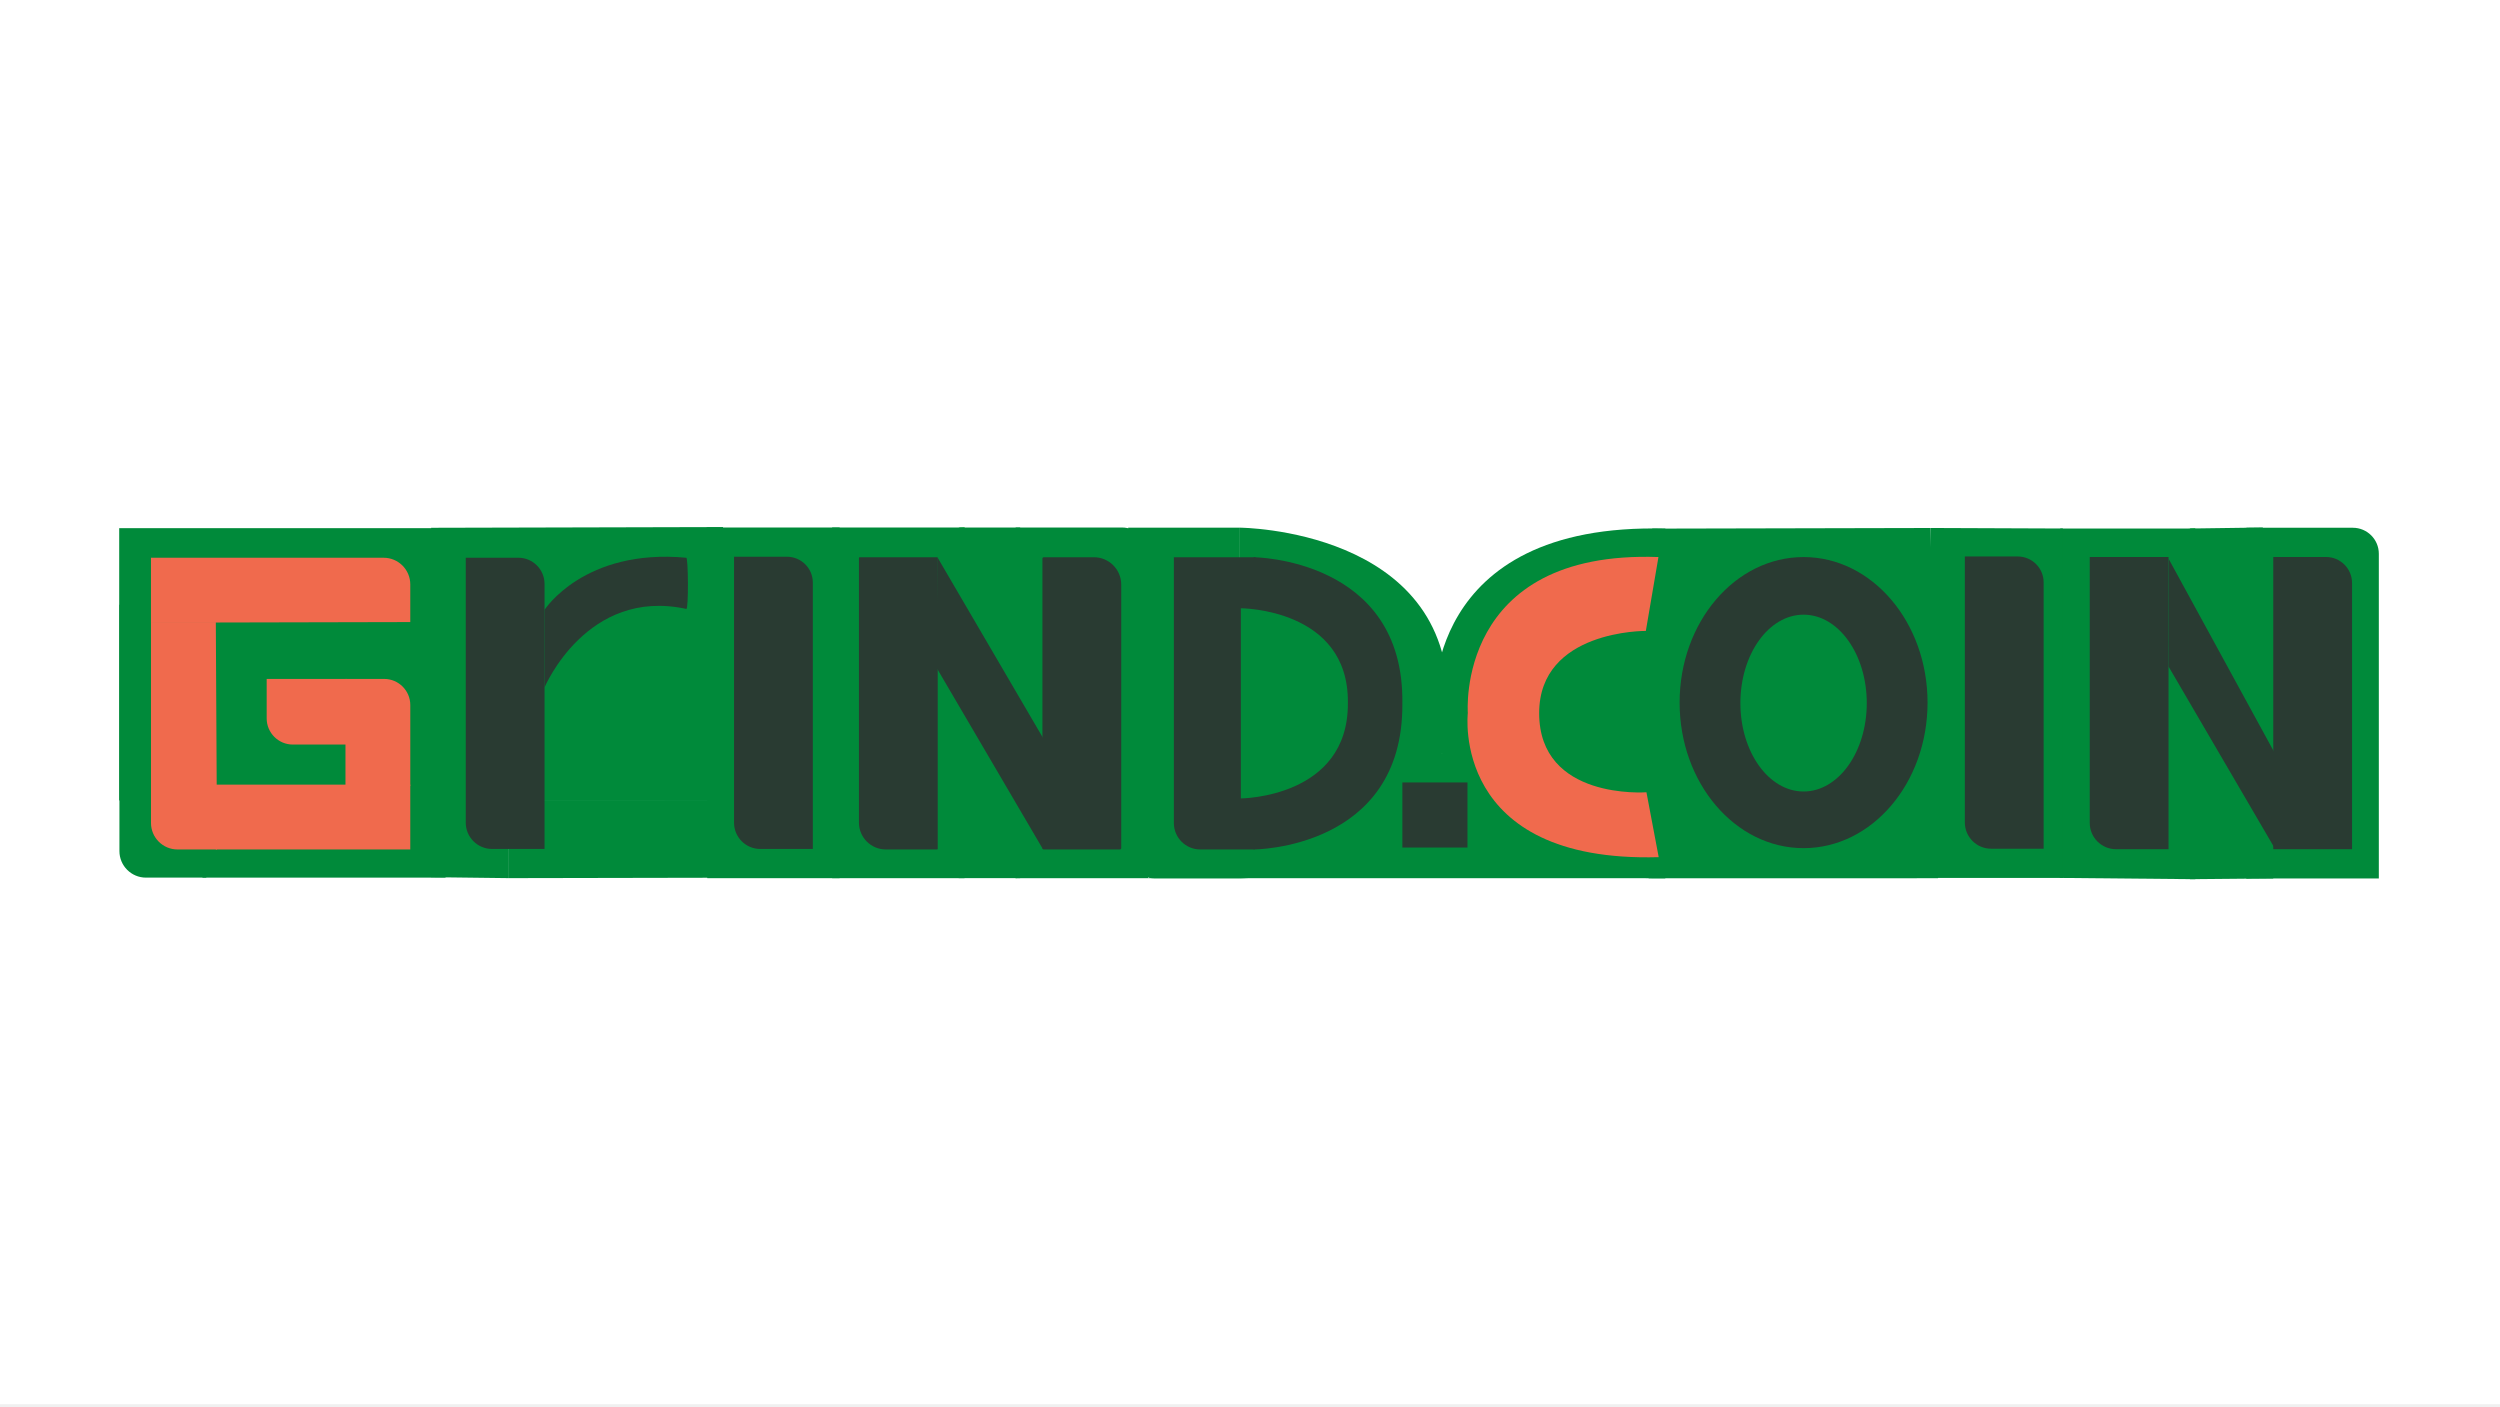
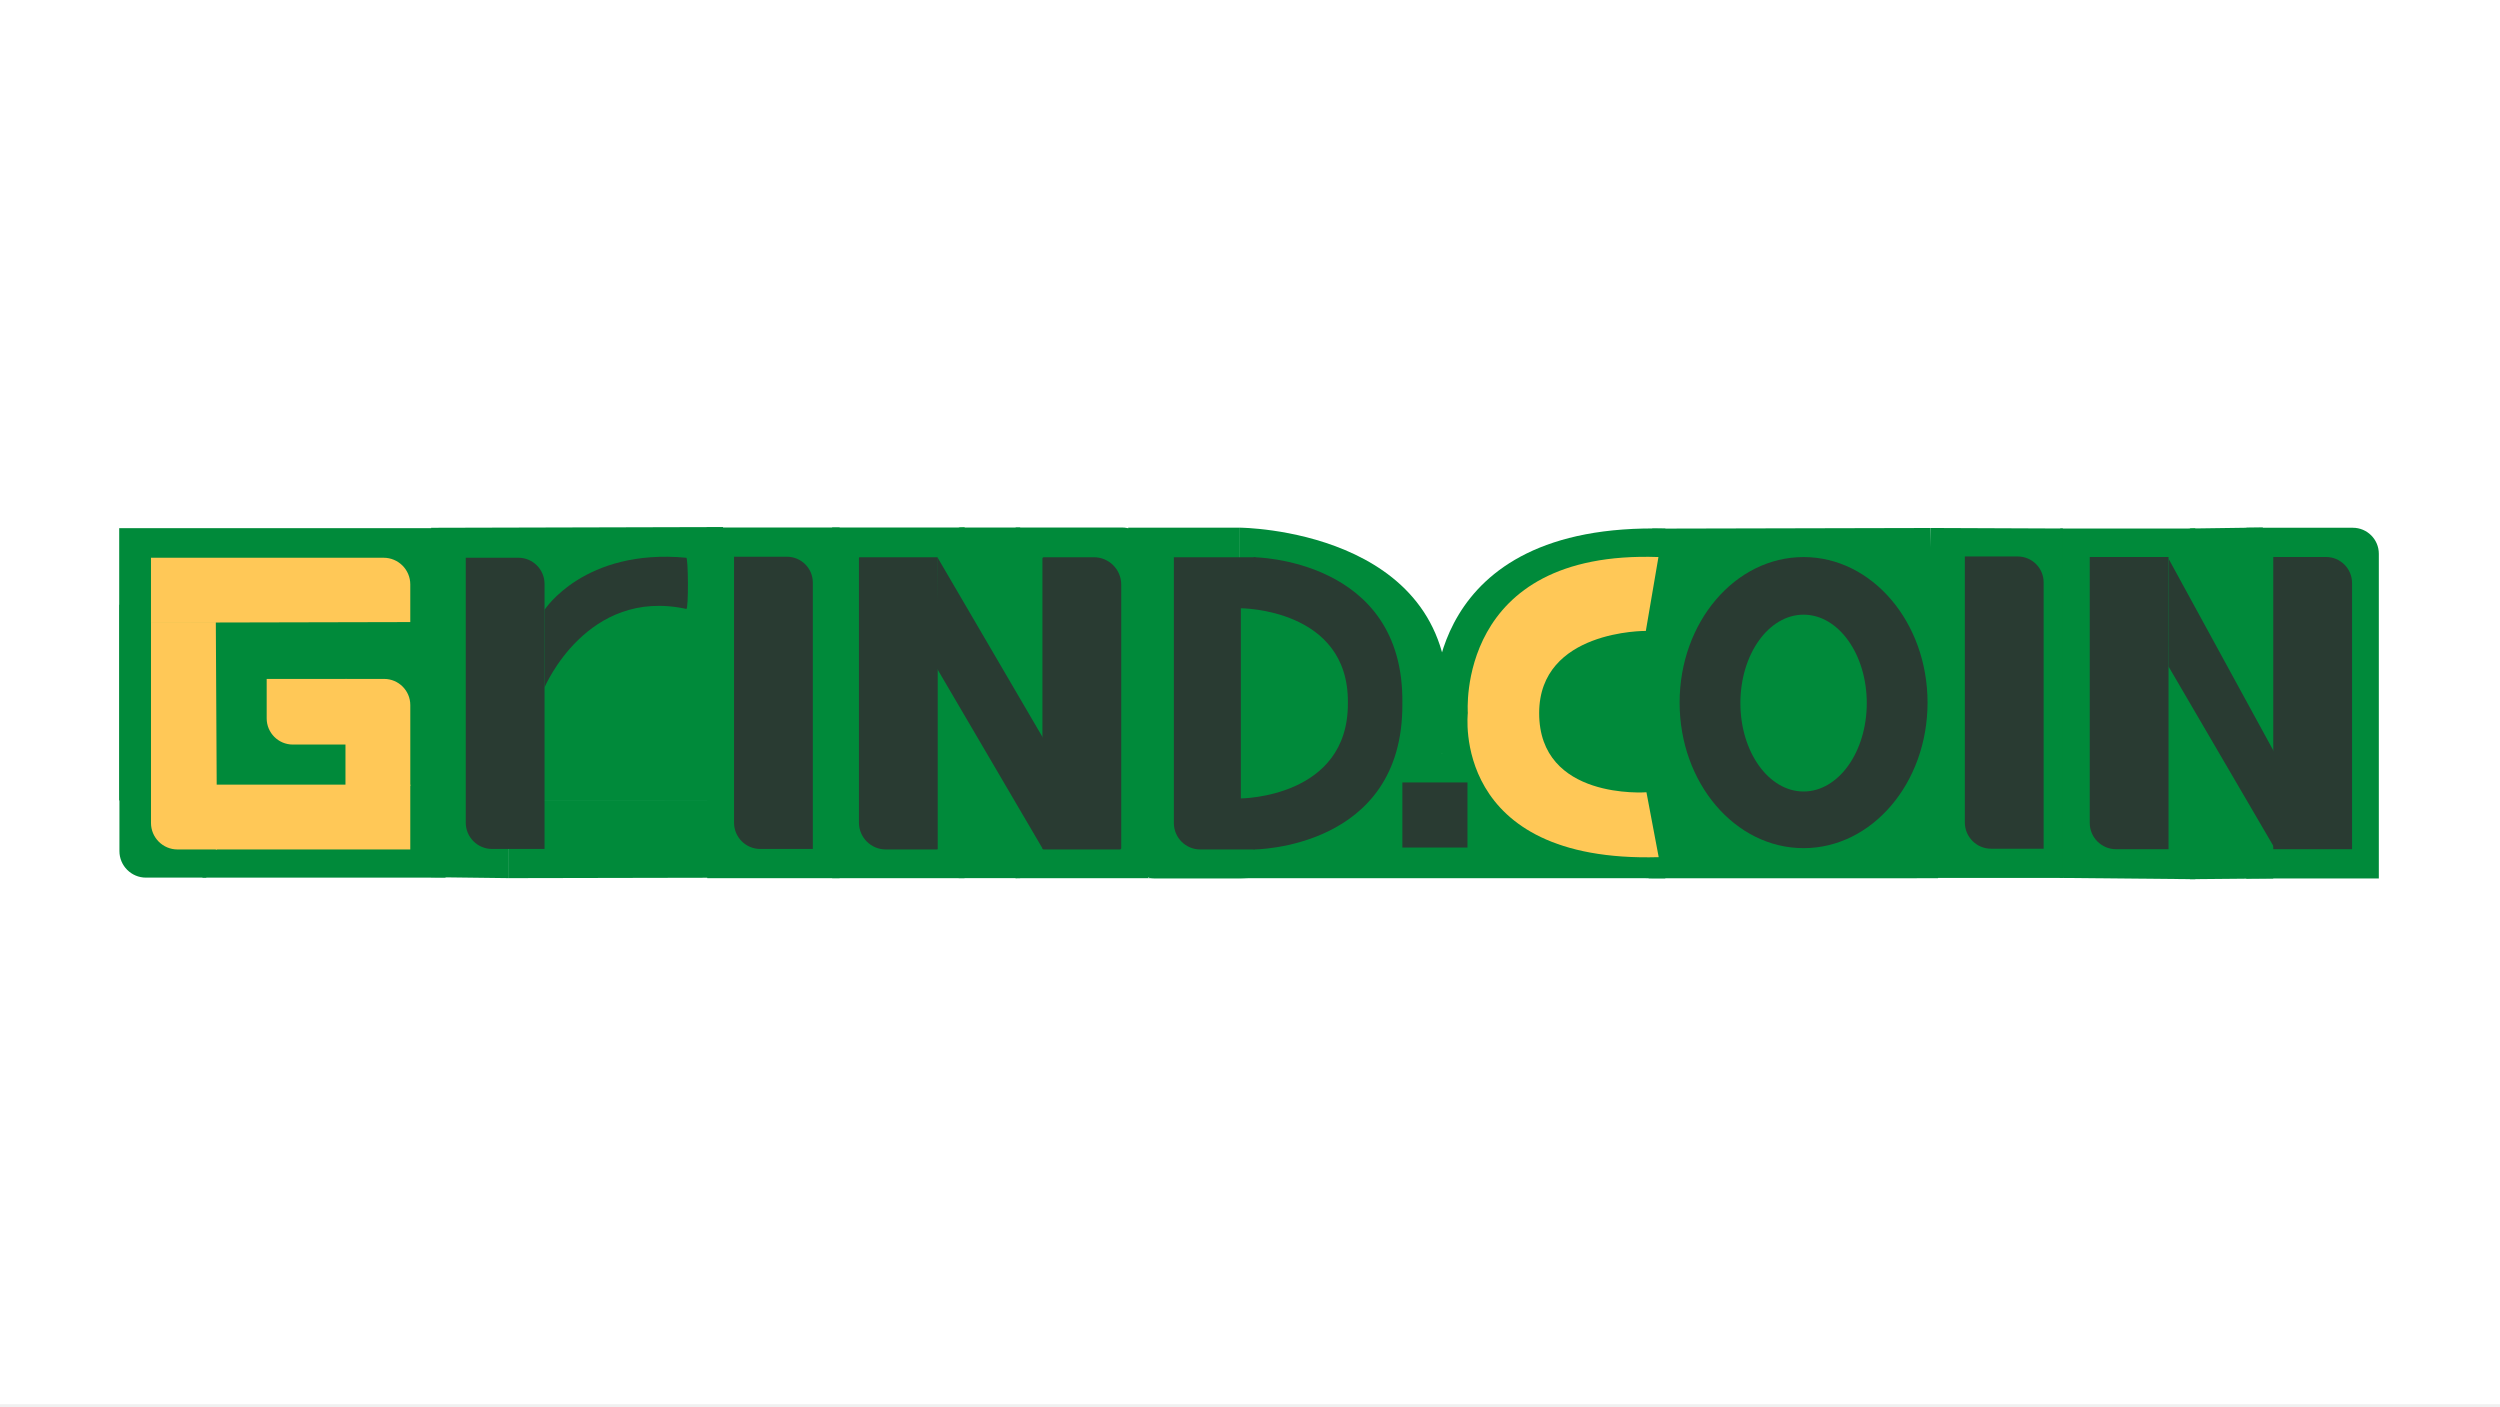
- <svg xmlns="http://www.w3.org/2000/svg" id="_Шар_1" data-name="Шар_1" version="1.1" viewBox="0 0 1920 1080">
+ <svg xmlns="http://www.w3.org/2000/svg" id="_Шар_1" version="1.1" viewBox="0 0 1920 1080">
  <defs>
    <style>
      .st0 {
        fill: #293b32;
      }

      .st1 {
        fill: #fff;
      }

      .st2 {
        fill: #00eb00;
      }

      .st3 {
-         fill: #f06a4d;
+         fill: #008a3a;
      }

      .st4 {
-         fill: #008a3a;
+         fill: #ffc857;
      }
    </style>
  </defs>
  <g>
    <polygon class="st2" points="557.79 615.47 318.81 615.47 342.04 405.63 543.17 405.13 557.79 615.47" />
    <polygon class="st2" points="378.72 674.75 318.98 674.02 318.98 465.18 378.72 465.18 378.72 674.75" />
    <polygon class="st2" points="557.95 615 378.72 615 378.72 674.75 543.17 674.45 557.95 615" />
    <rect class="st2" x="498.21" y="517.58" width="59.74" height="97.43" />
    <rect class="st2" x="425.6" y="517.58" width="72.61" height="60.49" />
  </g>
-   <rect class="st1" x="0" y="-2.1" width="1920" height="1080.51" />
-   <polygon class="st4" points="1488.43 674.48 1266.25 674.51 1171.58 540 1269 405.98 1482.69 405.5 1488.43 674.48" />
+   <rect class="st1" y="-2.1" width="1920" height="1080.51" />
+   <polygon class="st3" points="1488.43 674.48 1266.25 674.51 1171.58 540 1269 405.98 1482.69 405.5 1488.43 674.48" />
  <g>
-     <polygon class="st4" points="390.84 674.41 331.09 673.68 254.47 528.61 390.84 464.84 390.84 674.41" />
-     <polygon class="st4" points="569.91 615.12 357.7 615.12 331.09 405.34 555.28 404.78 569.91 615.12" />
-     <polygon class="st4" points="570.07 614.66 390.84 614.66 390.84 674.41 579.24 674.05 570.07 614.66" />
-     <rect class="st4" x="510.33" y="517.23" width="59.74" height="97.43" />
-     <rect class="st4" x="437.71" y="517.23" width="72.61" height="60.49" />
+     <polygon class="st3" points="390.84 674.41 331.09 673.68 254.47 528.61 390.84 464.84 390.84 674.41" />
+     <polygon class="st3" points="569.91 615.12 357.7 615.12 331.09 405.34 555.28 404.78 569.91 615.12" />
+     <polygon class="st3" points="570.07 614.66 390.84 614.66 390.84 674.41 579.24 674.05 570.07 614.66" />
+     <rect class="st3" x="510.33" y="517.23" width="59.74" height="97.43" />
+     <rect class="st3" x="437.71" y="517.23" width="72.61" height="60.49" />
  </g>
-   <path class="st2" d="M1725.28,674.63l-96.87-186.82.06-48.11c.04-30.74,26.72-31.91,57.43-33.8l96.95,187.8v48.28c0,30.7-5.49,25.92-57.58,32.66Z" />
-   <path class="st4" d="M1725.28,405.32h81.69c11.02,0,19.97,8.95,19.97,19.97v249.35h-101.66v-269.31h0Z" />
-   <polygon class="st4" points="1686.01 675.22 1581.85 674.25 1582.3 405.9 1686.01 405.9 1686.01 675.22" />
-   <path class="st4" d="M1584.35,674.25h-101.37c-.16,0-.29-.13-.29-.29v-268.47l101.66.4v268.35Z" />
-   <path class="st4" d="M1273.27,584.38l5.72,90.1c-183.66,2.24-177.22-132.76-177.22-132.76,0,0-9.6-140.8,177.23-135.74.05,0-7.09,89.55-7.09,89.55,0,0-69.36-6.04-69.79,46.64-.4,48.94,71.15,42.21,71.15,42.21Z" />
-   <polygon class="st4" points="1279 674.48 881.68 674.45 1054.52 578.41 1149.52 578.41 1279 674.48" />
+   <path class="st2" d="M1725.28,674.63l-96.87-186.82.06-48.11c.04-30.74,26.72-31.91,57.43-33.8l96.95,187.8v48.28c0,30.7-5.49,25.92-57.58,32.66h0Z" />
+   <path class="st3" d="M1725.28,405.32h81.69c11.02,0,19.97,8.95,19.97,19.97v249.35h-101.66v-269.31h0Z" />
+   <polygon class="st3" points="1686.01 675.22 1581.85 674.25 1582.3 405.9 1686.01 405.9 1686.01 675.22" />
+   <path class="st3" d="M1584.35,674.25h-101.37c-.16,0-.29-.13-.29-.29v-268.47l101.66.4v268.35h0Z" />
+   <path class="st3" d="M1273.27,584.38l5.72,90.1c-183.66,2.24-177.22-132.76-177.22-132.76,0,0-9.6-140.8,177.23-135.74.05,0-7.09,89.55-7.09,89.55,0,0-69.36-6.04-69.79,46.64-.4,48.94,71.15,42.21,71.15,42.21Z" />
+   <polygon class="st3" points="1279 674.48 881.68 674.45 1054.52 578.41 1149.52 578.41 1279 674.48" />
  <g>
-     <path class="st4" d="M866.46,405.25h85.79v269.31h-65.49c-11.2,0-20.3-9.09-20.3-20.3v-249.02h0Z" />
-     <path class="st4" d="M1112.14,540.3c1.07,134.2-159.89,134.26-159.89,134.26v-269.31s162.03.92,159.89,134.66c0,.12,0,.28,0,.4Z" />
-     <path class="st4" d="M1053.51,540.37c.54,87.23-115.09,87.72-115.09,87.72v-175.25s116.16.14,115.09,87.07c0,.07,0,.39,0,.46Z" />
+     <path class="st3" d="M866.46,405.25h85.79v269.31h-65.49c-11.2,0-20.3-9.09-20.3-20.3v-249.02h0Z" />
+     <path class="st3" d="M1112.14,540.3c1.07,134.2-159.89,134.26-159.89,134.26v-269.31s162.03.92,159.89,134.66v.4h0Z" />
+     <path class="st3" d="M1053.51,540.37c.54,87.23-115.09,87.72-115.09,87.72v-175.25s116.16.14,115.09,87.07v.46Z" />
  </g>
-   <path class="st2" d="M780.02,674.45l-96.87-186.82.06-48.11c.04-30.74,26.82-32.49,57.53-34.38l96.85,188.38v48.28c0,30.7-5.49,25.92-57.58,32.66Z" />
-   <path class="st4" d="M780.02,405.13h81.69c11.02,0,19.97,8.95,19.97,19.97v249.35h-101.66v-269.31h0Z" />
-   <rect class="st4" x="639.09" y="405.13" width="101.66" height="269.31" />
-   <rect class="st4" x="543.17" y="405.13" width="101.66" height="269.31" />
-   <rect class="st4" x="91.55" y="405.63" width="250.48" height="209.1" />
-   <path class="st4" d="M91.72,464.45h66.72v209.57h-46.34c-11.25,0-20.38-9.13-20.38-20.38v-189.19h0Z" />
-   <rect class="st4" x="155.49" y="614.27" width="186.71" height="59.75" />
-   <path class="st4" d="M279.96,516.84h42.15c11.09,0,20.09,9,20.09,20.09v77.34h-62.24v-97.43h0Z" />
-   <path class="st4" d="M204.32,516.84h75.64v60.49h-55.55c-11.09,0-20.1-9-20.1-20.1v-40.39h0Z" />
+   <path class="st2" d="M780.02,674.45l-96.87-186.82.06-48.11c.04-30.74,26.82-32.49,57.53-34.38l96.85,188.38v48.28c0,30.7-5.49,25.92-57.58,32.66h.01Z" />
+   <path class="st3" d="M780.02,405.13h81.69c11.02,0,19.97,8.95,19.97,19.97v249.35h-101.66v-269.31h0Z" />
+   <rect class="st3" x="639.09" y="405.13" width="101.66" height="269.31" />
+   <rect class="st3" x="543.17" y="405.13" width="101.66" height="269.31" />
+   <rect class="st3" x="91.55" y="405.63" width="250.48" height="209.1" />
+   <path class="st3" d="M91.72,464.45h66.72v209.57h-46.34c-11.25,0-20.38-9.13-20.38-20.38v-189.19h0Z" />
+   <rect class="st3" x="155.49" y="614.27" width="186.71" height="59.75" />
+   <path class="st3" d="M279.96,516.84h42.15c11.09,0,20.09,9,20.09,20.09v77.34h-62.24v-97.43h0Z" />
+   <path class="st3" d="M204.32,516.84h75.64v60.49h-55.55c-11.09,0-20.1-9-20.1-20.1v-40.39h0Z" />
  <path class="st0" d="M357.7,428.34h40.4c11.1,0,20.11,9.01,20.11,20.11v203.55h-40.32c-11.14,0-20.19-9.05-20.19-20.19v-203.47h0Z" />
-   <path class="st0" d="M527.09,467.66c-76.46-16.68-108.88,60.26-108.88,60.26v-59.57s30.38-47.32,108.88-40c1.49.14,1.8,39.71,0,39.32Z" />
+   <path class="st0" d="M527.09,467.66c-76.46-16.68-108.88,60.26-108.88,60.26v-59.57s30.38-47.32,108.88-40c1.49.14,1.8,39.71,0,39.32h0Z" />
  <path class="st0" d="M563.74,427.57h40.65c10.96,0,19.86,8.9,19.86,19.86v204.57h-40.36c-11.12,0-20.15-9.03-20.15-20.15v-204.28h0Z" />
-   <polygon class="st4" points="783.48 674.41 736.29 674.41 736.74 405.13 783.48 405.13 783.48 674.41" />
-   <polygon class="st4" points="1745.86 674.64 1681.86 675.22 1681.86 405.9 1737.86 405.13 1745.86 674.64" />
+   <polygon class="st3" points="783.48 674.41 736.29 674.41 736.74 405.13 783.48 405.13 783.48 674.41" />
+   <polygon class="st3" points="1745.86 674.64 1681.86 675.22 1681.86 405.9 1737.86 405.13 1745.86 674.64" />
  <path class="st0" d="M660.13,427.96h59.57c.26,0,.47.21.47.47v223.49c0,.26-.21.47-.47.47h-39.37c-11.41,0-20.67-9.26-20.67-20.67v-203.29c0-.26.21-.47.47-.47Z" />
  <polygon class="st0" points="800.96 652.14 719.11 512.53 720 428.09 801.6 567.7 800.96 652.14" />
-   <path class="st0" d="M801.63,427.96h38.49c11.59,0,20.99,9.41,20.99,20.99v202.41c0,.57-.46,1.03-1.03,1.03h-58.46c-.57,0-1.03-.46-1.03-1.03v-222.37c0-.57.46-1.03,1.03-1.03Z" />
+   <path class="st0" d="M801.63,427.96h38.49c11.59,0,20.99,9.41,20.99,20.99v202.41c0,.57-.46,1.03-1.03,1.03h-58.46c-.57,0-1.03-.46-1.03-1.03v-222.37c0-.57.46-1.03,1.03-1.03h.01Z" />
  <path class="st0" d="M963.44,652.39h-41.62c-11.21,0-20.3-9.09-20.3-20.3v-204.13h62.81l-.89,224.43Z" />
-   <path class="st0" d="M1077.01,540.51c.77,111.83-114.2,111.88-114.2,111.88l-.02-224.43s115.75.77,114.22,112.21c0,.1,0,.24,0,.33Z" />
-   <path class="st4" d="M1035.17,540.09c.38,72.69-82.2,73.1-82.2,73.1v-146.04s82.97.12,82.2,72.55c0,.06,0,.32,0,.38Z" />
+   <path class="st0" d="M1077.01,540.51c.77,111.83-114.2,111.88-114.2,111.88l-.02-224.43s115.75.77,114.22,112.21v.33h0Z" />
+   <path class="st3" d="M1035.17,540.09c.38,72.69-82.2,73.1-82.2,73.1v-146.04s82.97.12,82.2,72.55v.38h0Z" />
  <g>
-     <path class="st3" d="M315.1,477.75l-199.15.45v-49.85h178.66c11.32,0,20.49,9.17,20.49,20.49v28.91Z" />
-     <path class="st3" d="M166.69,652.39h-30.35c-11.26,0-20.38-9.13-20.38-20.38v-154.26h49.79l.94,174.64Z" />
-     <rect class="st3" x="165.74" y="602.6" width="149.36" height="49.79" />
-     <path class="st3" d="M265.32,521.41h29.7c11.09,0,20.09,8.99,20.09,20.09v62.06h-49.79v-82.15Z" />
-     <path class="st3" d="M224.9,571.81h41.36v-50.4h-61.45v30.31c0,11.1,9,20.1,20.1,20.1Z" />
+     <path class="st4" d="M315.1,477.75l-199.15.45v-49.85h178.66c11.32,0,20.49,9.17,20.49,20.49v28.91Z" />
+     <path class="st4" d="M166.69,652.39h-30.35c-11.26,0-20.38-9.13-20.38-20.38v-154.26h49.79l.94,174.64Z" />
+     <rect class="st4" x="165.74" y="602.6" width="149.36" height="49.79" />
+     <path class="st4" d="M265.32,521.41h29.7c11.09,0,20.09,8.99,20.09,20.09v62.06h-49.79v-82.15Z" />
+     <path class="st4" d="M224.9,571.81h41.36v-50.4h-61.45v30.31c0,11.1,9,20.1,20.1,20.1h-.01Z" />
  </g>
  <rect class="st0" x="1077.02" y="600.91" width="50" height="50" />
  <path class="st0" d="M1509,427.38h40.65c10.96,0,19.86,8.9,19.86,19.86v204.57h-40.36c-11.12,0-20.15-9.03-20.15-20.15v-204.28h0Z" />
  <path class="st0" d="M1604.92,427.77h60.51v224.43h-40.3c-11.15,0-20.21-9.05-20.21-20.21v-204.22h0Z" />
  <polygon class="st0" points="1746.53 650.71 1665.43 511.87 1665.54 429.23 1746.53 577.51 1746.53 650.71" />
-   <path class="st0" d="M1745.86,427.77h40.55c11.02,0,19.97,8.95,19.97,19.97v204.46h-60.51v-224.43h0Z" />
+   <path class="st0" d="M1745.86,427.77h40.55c11.02,0,19.97,8.95,19.97,19.97v204.46h-60.51v-224.43h-.01Z" />
  <ellipse class="st0" cx="1385.15" cy="539.6" rx="95.21" ry="111.78" />
-   <ellipse class="st4" cx="1385.15" cy="539.97" rx="48.53" ry="67.9" />
-   <path class="st3" d="M1264.47,608.46l9.41,49.84c-160.2,4.49-146.59-110.74-146.59-110.74,0,0-9.67-125.29,146.4-119.75.04,0-9.69,56.74-9.69,56.74,0,0-81.82-.82-81.92,63.01-.11,67.2,82.4,60.9,82.4,60.9h-.01Z" />
+   <ellipse class="st3" cx="1385.15" cy="539.97" rx="48.53" ry="67.9" />
+   <path class="st4" d="M1264.47,608.46l9.41,49.84c-160.2,4.49-146.59-110.74-146.59-110.74,0,0-9.67-125.29,146.4-119.75.04,0-9.69,56.74-9.69,56.74,0,0-81.82-.82-81.92,63.01-.11,67.2,82.4,60.9,82.4,60.9h-.01Z" />
</svg>
